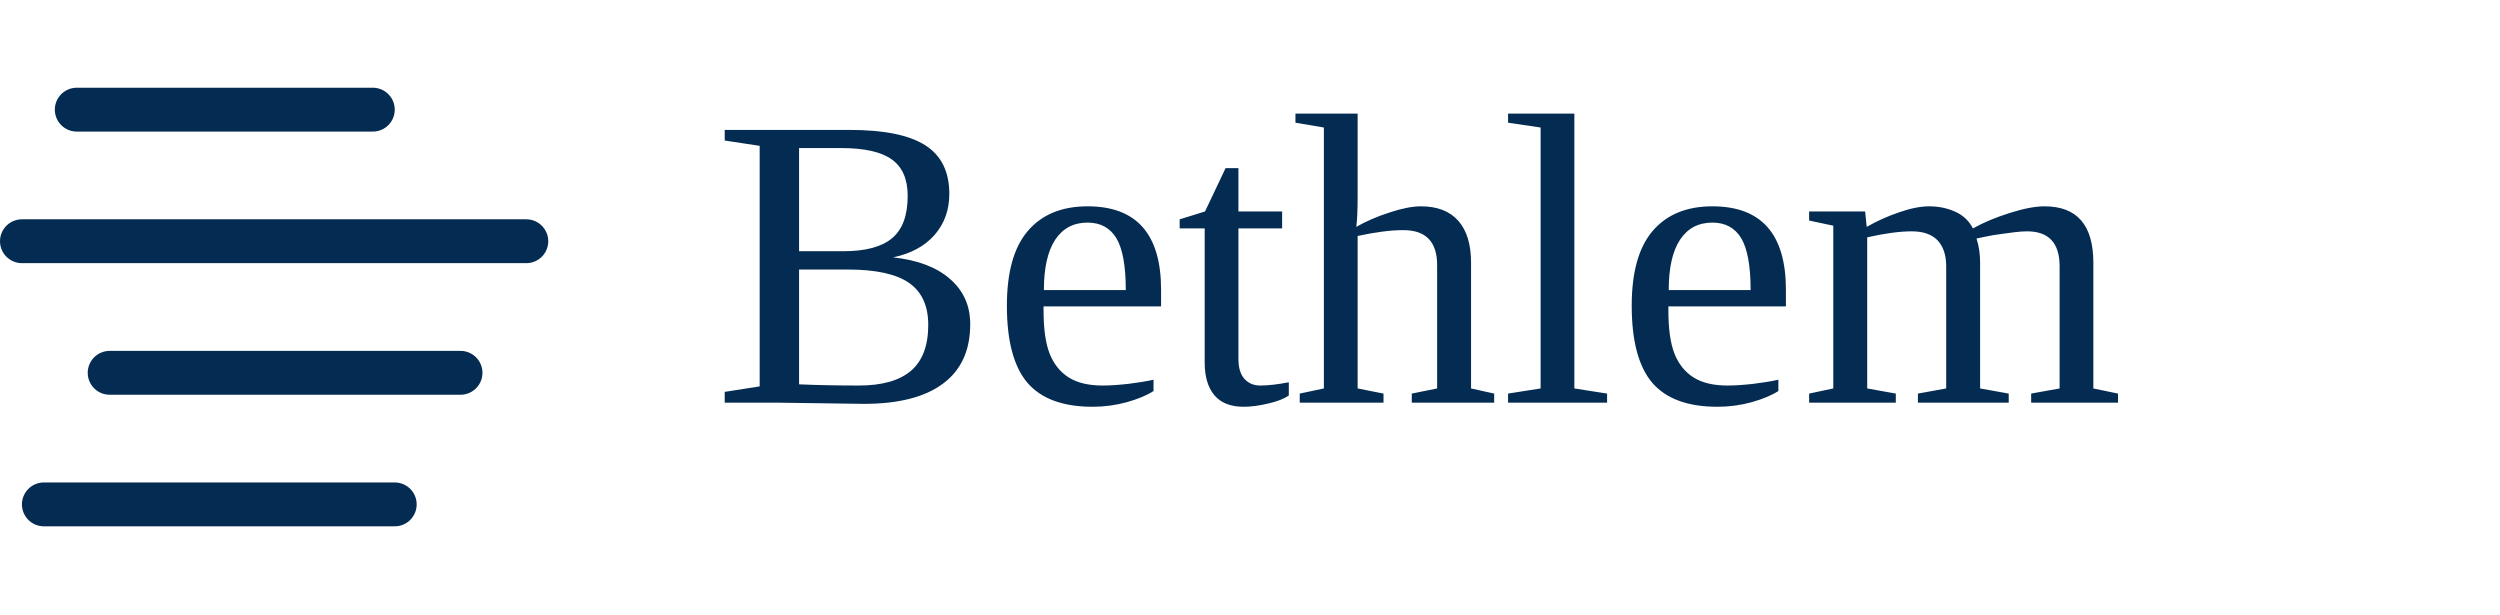
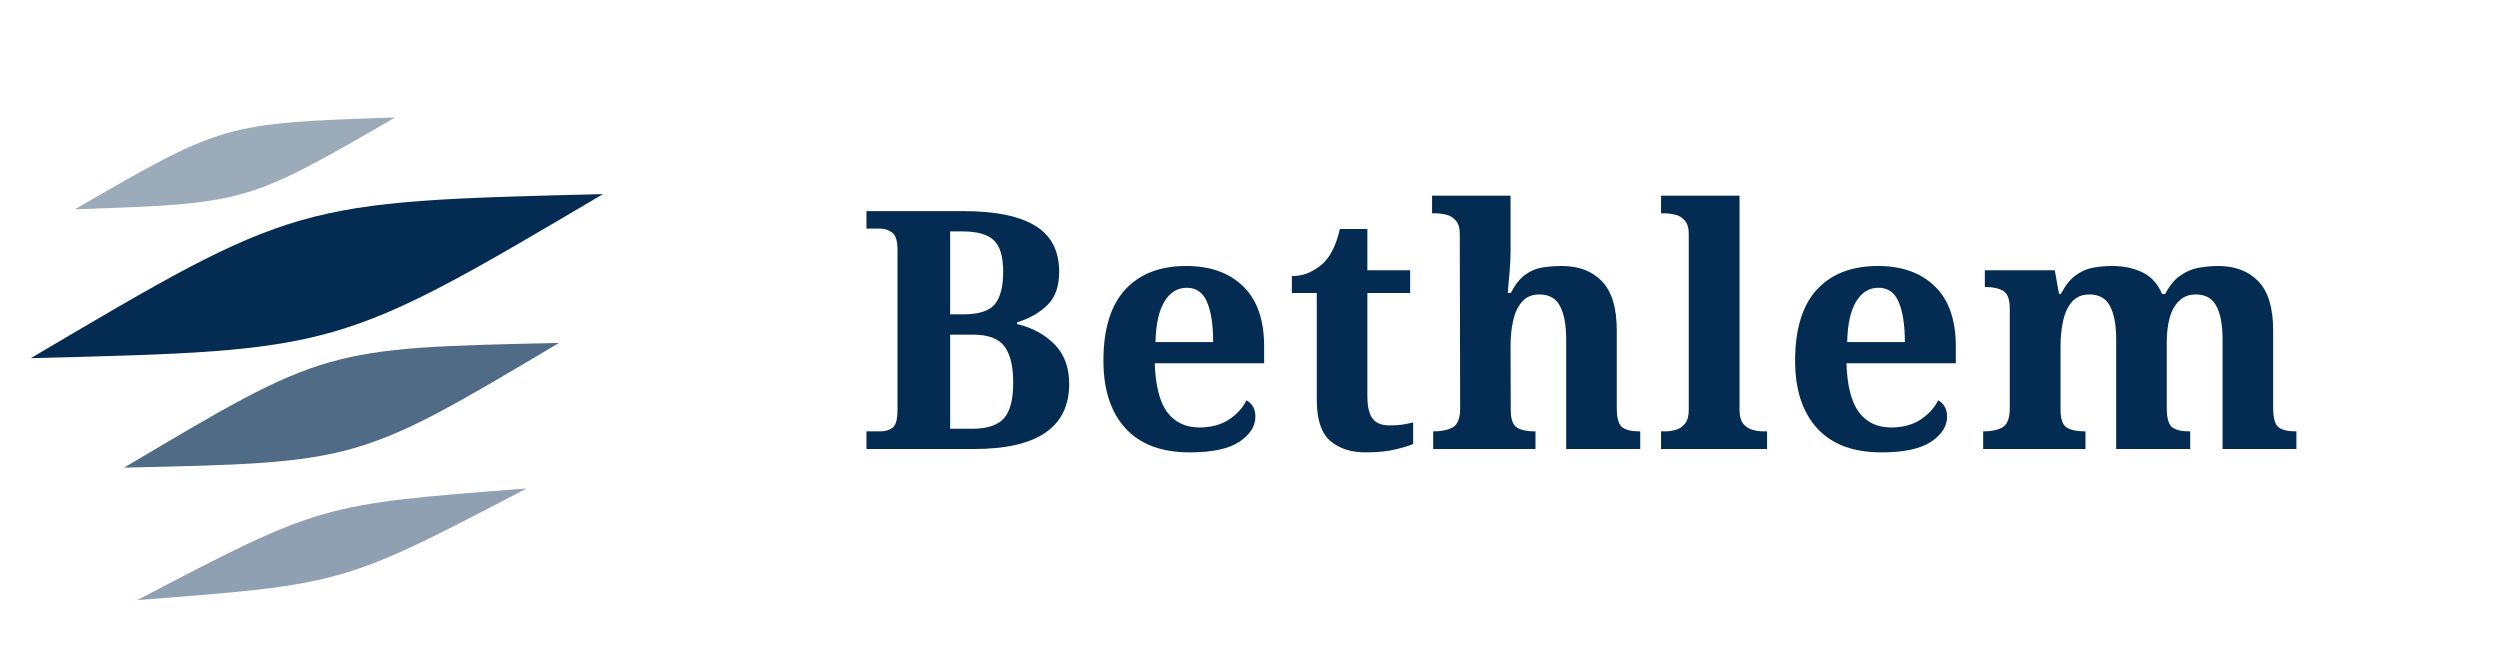
- <svg xmlns="http://www.w3.org/2000/svg" viewBox="0 0 228 56">
-   <defs>
-     
-   </defs>
-   <line x1="7" y1="10" x2="34" y2="10" stroke="#042C53" stroke-width="4" stroke-linecap="round" />
-   <line x1="2" y1="22" x2="48" y2="22" stroke="#042C53" stroke-width="4" stroke-linecap="round" />
-   <line x1="10" y1="34" x2="42" y2="34" stroke="#042C53" stroke-width="4" stroke-linecap="round" />
-   <line x1="4" y1="46" x2="36" y2="46" stroke="#042C53" stroke-width="4" stroke-linecap="round" />
-   <text x="65" y="28" class="wm" font-size="38" fill="#042C53" dominant-baseline="middle">Bethlem</text>
+ <svg xmlns="http://www.w3.org/2000/svg" viewBox="0 0 210 56">
+   <g transform="rotate(-16, 28, 28)">
+     <path d="M10,12 C24,8.5 24,8.5 38,12 C24,15.5 24,15.5 10,12Z" fill="#042C53" opacity="0.40" />
+     <path d="M3,23 C28,16.5 28,16.5 53,23 C28,29.5 28,29.5 3,23Z" fill="#042C53" opacity="1" />
+     <path d="M8,34 C27,29 27,29 46,34 C27,39 27,39 8,34Z" fill="#042C53" opacity="0.70" />
+     <path d="M6,45 C23,41.5 23,41.5 40,45 C23,48.5 23,48.5 6,45Z" fill="#042C53" opacity="0.45" />
+   </g>
+   <text x="72" y="28" font-family="Lora,Georgia,serif" font-size="28" font-weight="700" fill="#042C53" dominant-baseline="middle" letter-spacing="0.02em">Bethlem</text>
</svg>
